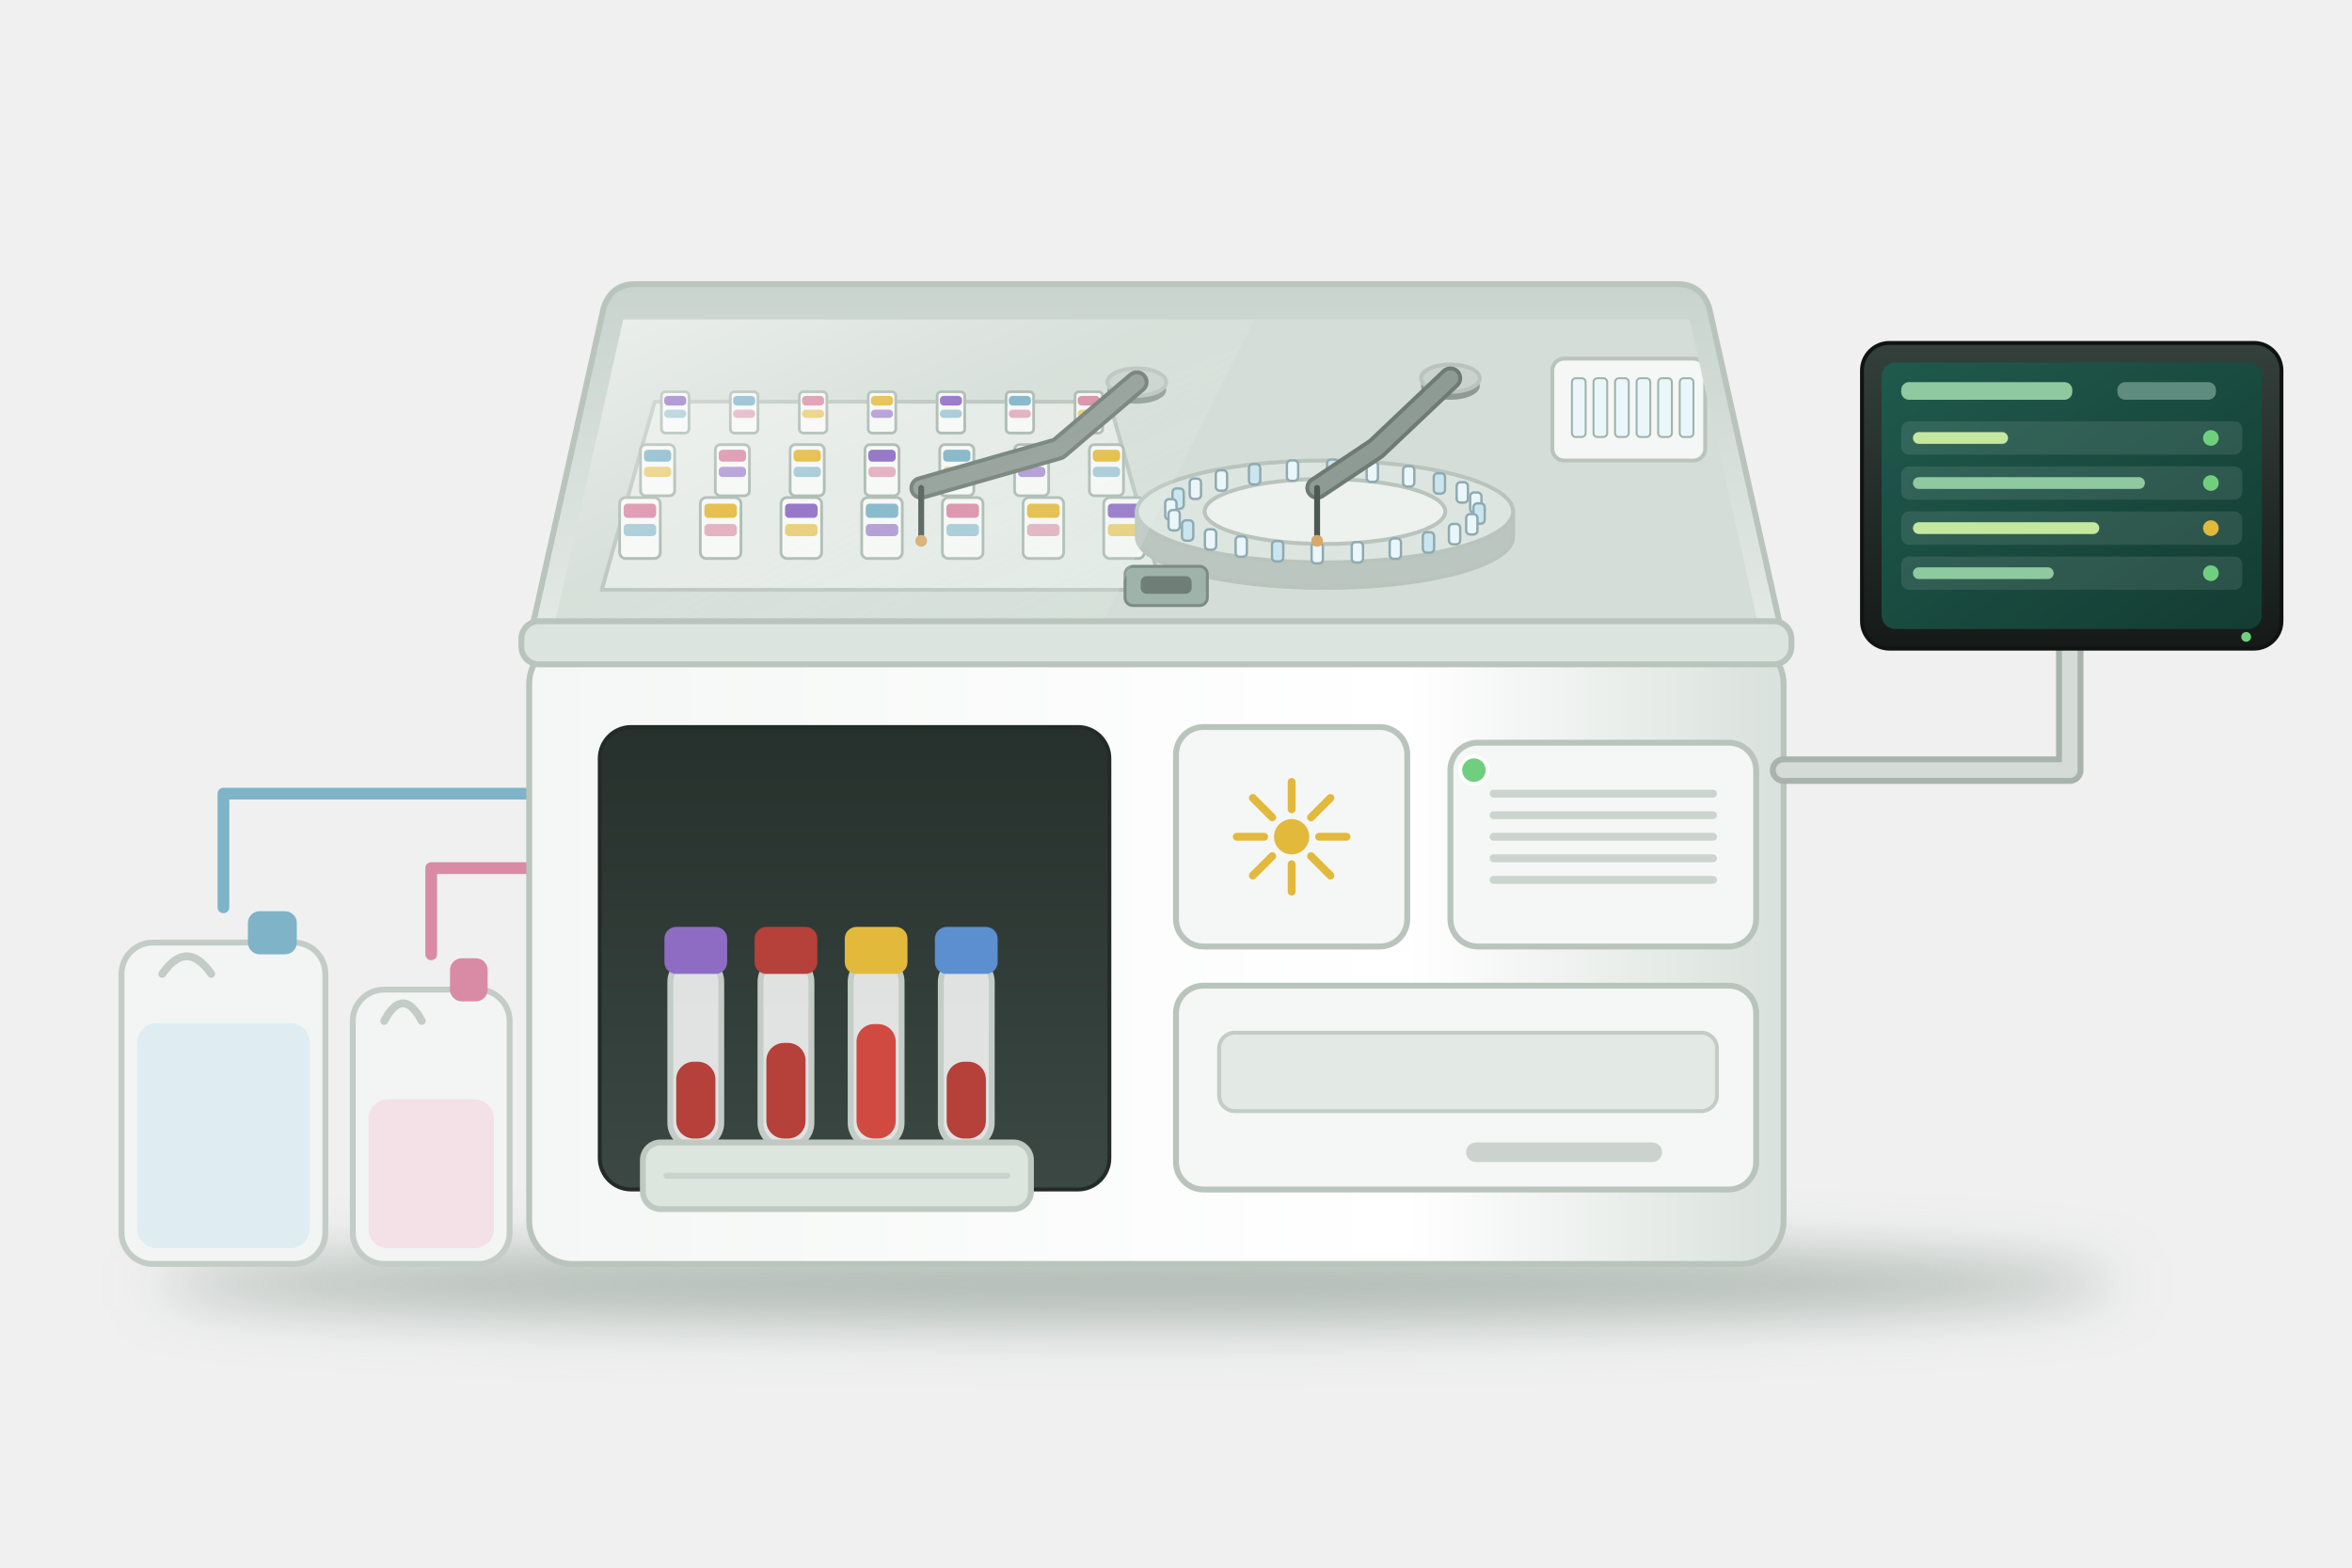
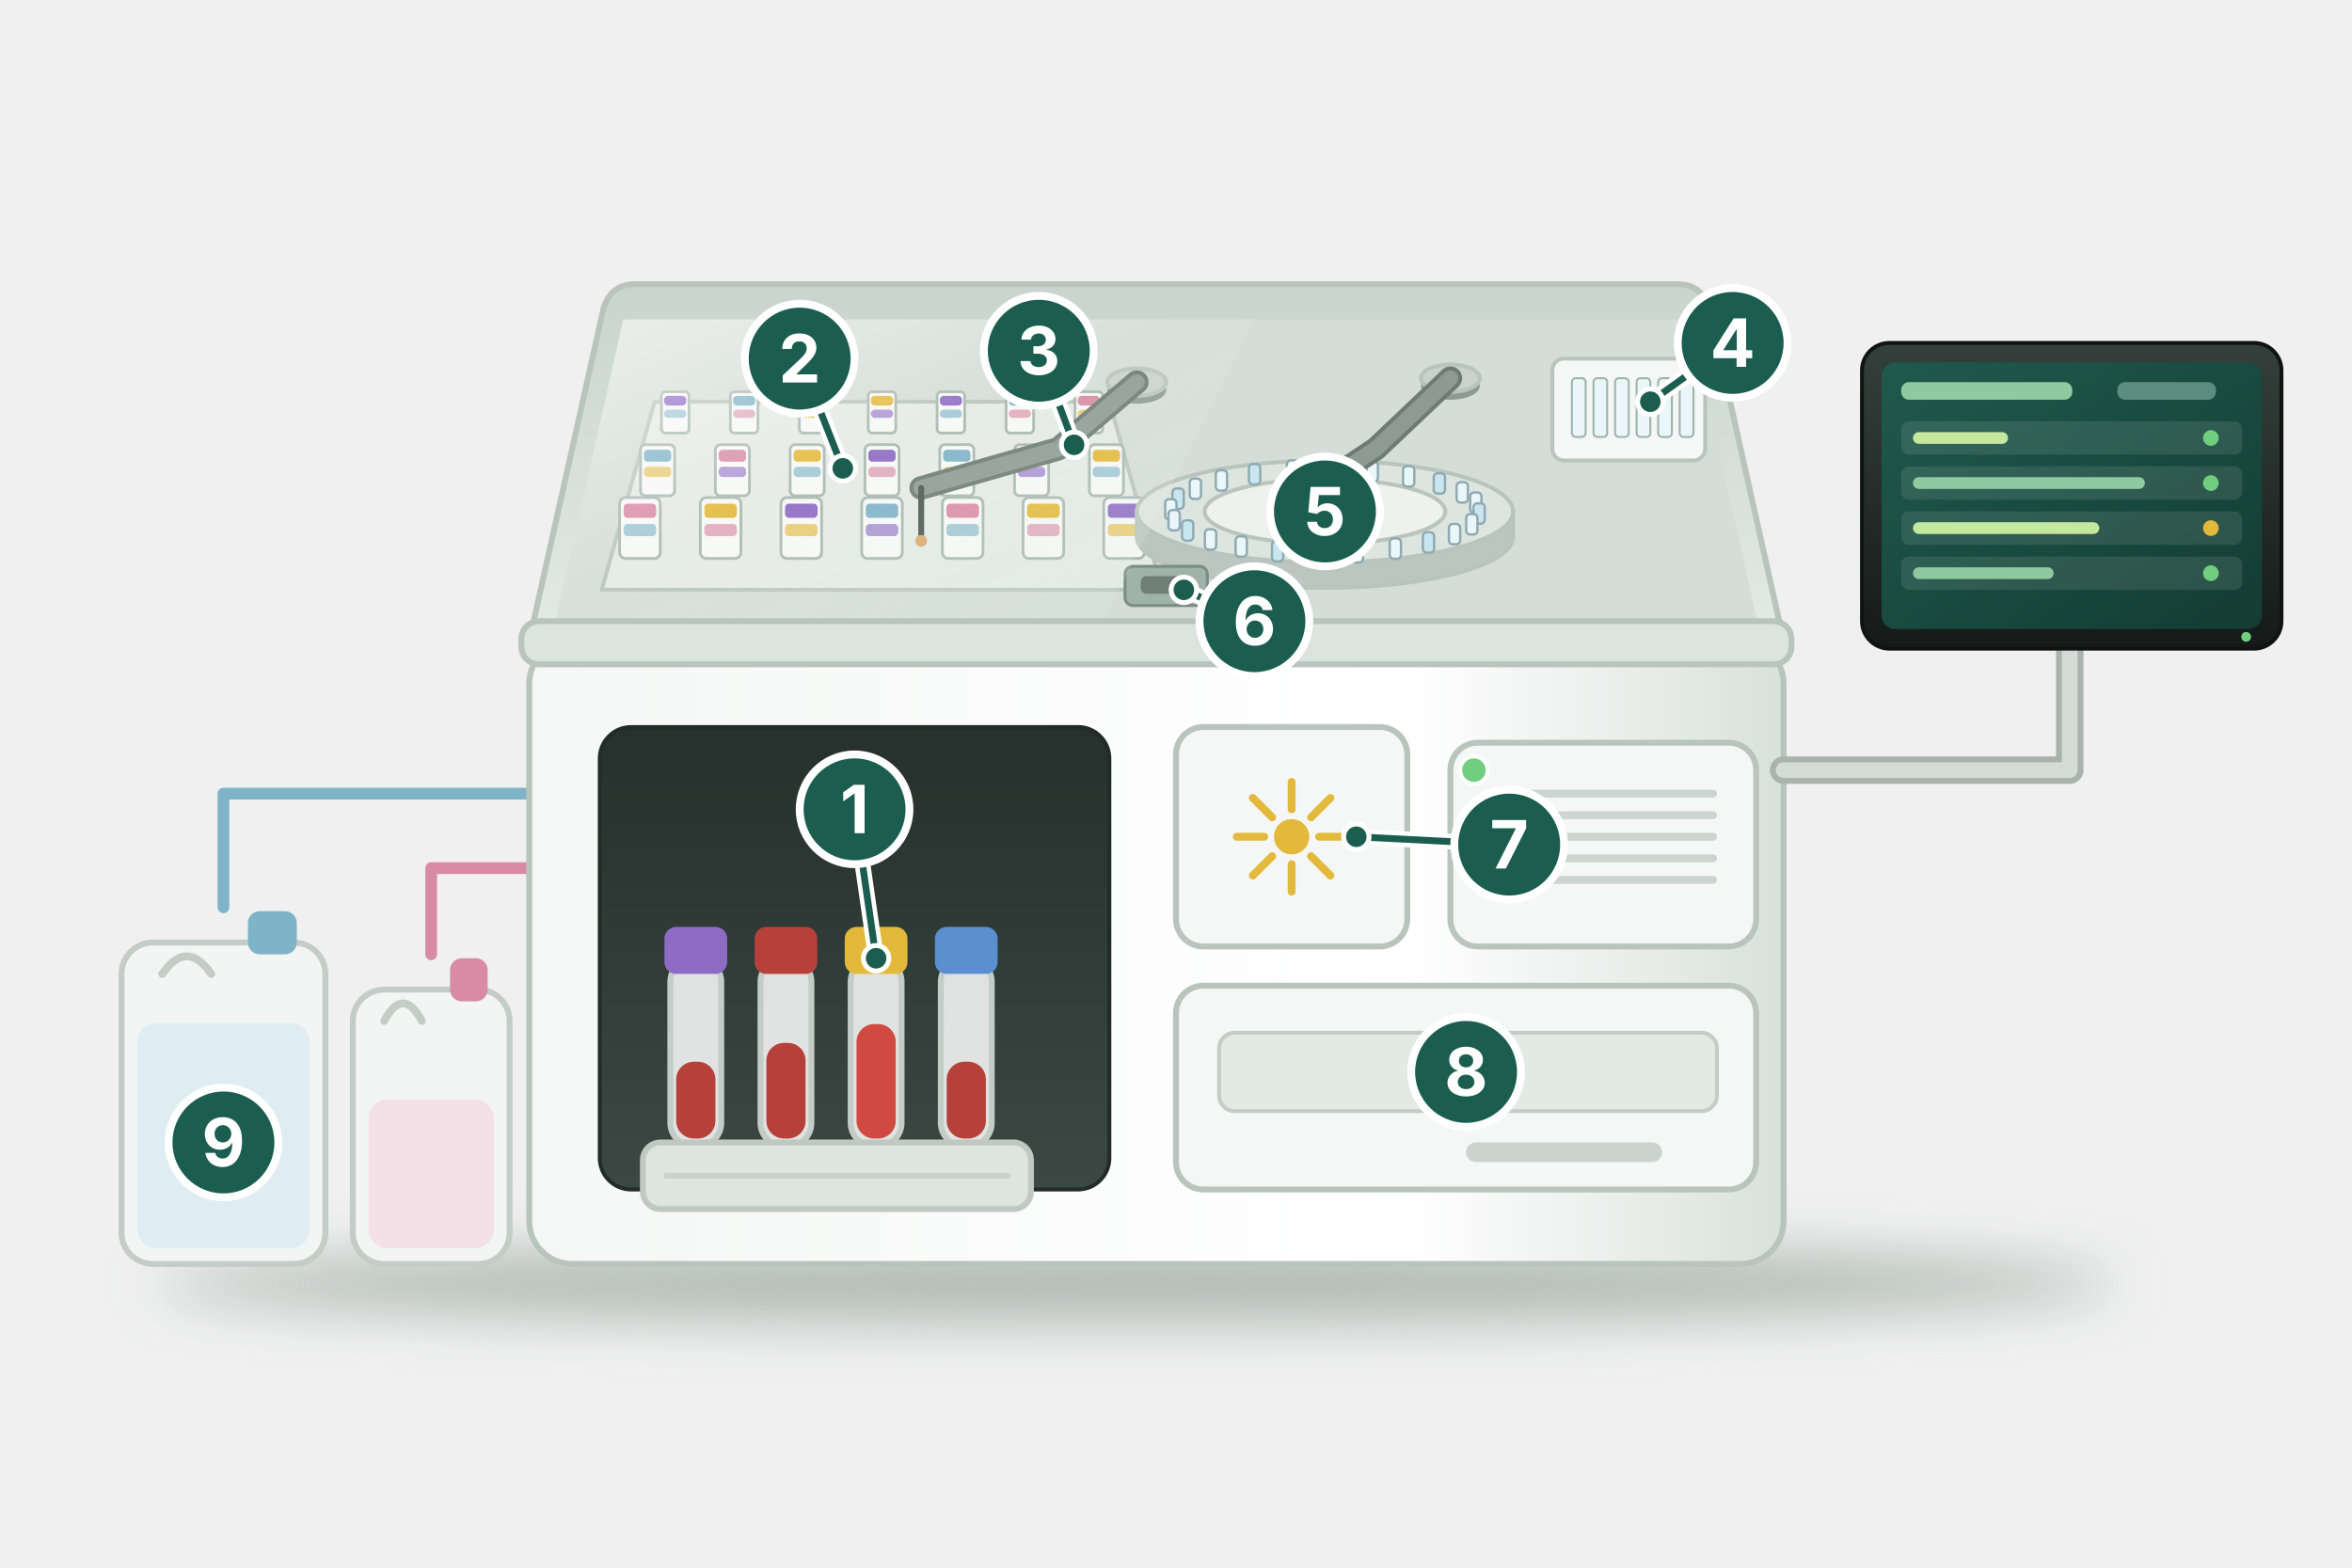
<svg xmlns="http://www.w3.org/2000/svg" viewBox="0 0 1200 800" width="1200" height="800">
  <defs>
    <linearGradient id="body" x1="0" y1="0" x2="0" y2="1">
      <stop offset="0" stop-color="#FFFFFF" />
      <stop offset="1" stop-color="#E1E7E3" />
    </linearGradient>
    <linearGradient id="bodyH" x1="0" y1="0" x2="1" y2="0">
      <stop offset="0" stop-color="#F4F7F5" />
      <stop offset="0.7" stop-color="#FFFFFF" />
      <stop offset="1" stop-color="#D9E1DC" />
    </linearGradient>
    <linearGradient id="topP" x1="0" y1="0" x2="0" y2="1">
      <stop offset="0" stop-color="#EEF2EF" />
      <stop offset="1" stop-color="#D7DFDA" />
    </linearGradient>
    <linearGradient id="deck" x1="0" y1="0" x2="0" y2="1">
      <stop offset="0" stop-color="#C9D4CE" />
      <stop offset="1" stop-color="#E4EAE6" />
    </linearGradient>
    <linearGradient id="screen" x1="0" y1="0" x2="1" y2="1">
      <stop offset="0" stop-color="#1F5A4C" />
      <stop offset="1" stop-color="#143C33" />
    </linearGradient>
    <linearGradient id="dark" x1="0" y1="0" x2="0" y2="1">
      <stop offset="0" stop-color="#34403B" />
      <stop offset="1" stop-color="#151A18" />
    </linearGradient>
    <linearGradient id="niche" x1="0" y1="0" x2="0" y2="1">
      <stop offset="0" stop-color="#26302C" />
      <stop offset="1" stop-color="#3B4843" />
    </linearGradient>
    <linearGradient id="metal" x1="0" y1="0" x2="0" y2="1">
      <stop offset="0" stop-color="#E4E9E6" />
      <stop offset="1" stop-color="#A9B4AE" />
    </linearGradient>
    <linearGradient id="glass" x1="0" y1="0" x2="1" y2="1">
      <stop offset="0" stop-color="#FFFFFF" stop-opacity="0.55" />
      <stop offset="0.45" stop-color="#FFFFFF" stop-opacity="0.08" />
      <stop offset="1" stop-color="#CFE9D9" stop-opacity="0.25" />
    </linearGradient>
    <linearGradient id="liquid" x1="0" y1="0" x2="0" y2="1">
      <stop offset="0" stop-color="#F0D36B" />
      <stop offset="1" stop-color="#E0B73A" />
    </linearGradient>
    <filter id="soft" filterUnits="userSpaceOnUse" x="0" y="0" width="1200" height="800">
      <feGaussianBlur stdDeviation="14" />
    </filter>
  </defs>
  <g transform="translate(0,-57) scale(1)">
    <ellipse cx="580" cy="712" rx="500" ry="20" fill="#6F8479" opacity="0.5" filter="url(#soft)" />
    <path d="M114 520 V 462 H 280" fill="none" stroke="#7FB3C8" stroke-width="6" stroke-linecap="round" stroke-linejoin="round" />
    <path d="M220 544 V 500 H 280" fill="none" stroke="#D98BA6" stroke-width="6" stroke-linecap="round" stroke-linejoin="round" />
    <rect x="62" y="538" width="104" height="164" rx="16" fill="#F2F5F3" stroke="#C3CCC6" stroke-width="3" />
    <rect x="70" y="579" width="88" height="115" rx="10" fill="#DCEBF2" opacity="0.85" />
    <rect x="126.48" y="522" width="24.96" height="22" rx="6" fill="#7FB3C8" />
    <path d="M82.8 554 q12.48 -18 24.96 0" fill="none" stroke="#C3CCC6" stroke-width="4" stroke-linecap="round" stroke-linejoin="round" />
    <rect x="180" y="562" width="80" height="140" rx="16" fill="#F2F5F3" stroke="#C3CCC6" stroke-width="3" />
    <rect x="188" y="618" width="64" height="76" rx="10" fill="#F5DCE5" opacity="0.85" />
    <rect x="229.6" y="546" width="19.2" height="22" rx="6" fill="#D98BA6" />
    <path d="M196 578 q9.6 -18 19.2 0" fill="none" stroke="#C3CCC6" stroke-width="4" stroke-linecap="round" stroke-linejoin="round" />
    <rect x="270" y="384" width="640" height="318" rx="22" fill="url(#bodyH)" stroke="#B9C4BD" stroke-width="3" />
    <path d="M270 384 L308 214 Q312 202 324 202 H856 Q868 202 872 214 L910 384 Z" fill="url(#deck)" stroke="#B9C4BD" stroke-width="3" stroke-linecap="round" stroke-linejoin="round" />
    <clipPath id="dc">
      <path d="M282 380 L318 220 H862 L898 380 Z" />
    </clipPath>
    <g clip-path="url(#dc)">
      <rect x="270" y="214" width="640" height="170" rx="0" fill="#D4DDD7" />
      <path d="M307 358 L334 262 H566 L593 358 Z" fill="#E4EAE6" stroke="#B9C4BD" stroke-width="2" stroke-linecap="round" stroke-linejoin="round" />
      <rect x="337.467" y="256.9" width="14.067" height="21.1" rx="2.11" fill="#F6F8F6" stroke="#A9B8AF" stroke-width="1.4" />
      <rect x="338.873" y="259.01" width="11.253" height="4.923" rx="2" fill="#8E6CC4" />
      <rect x="338.873" y="266.043" width="11.253" height="4.22" rx="2" fill="#7FB3C8" opacity="0.7" />
      <rect x="372.633" y="256.9" width="14.067" height="21.1" rx="2.11" fill="#F6F8F6" stroke="#A9B8AF" stroke-width="1.4" />
      <rect x="374.04" y="259.01" width="11.253" height="4.923" rx="2" fill="#7FB3C8" />
      <rect x="374.04" y="266.043" width="11.253" height="4.22" rx="2" fill="#D98BA6" opacity="0.7" />
      <rect x="407.8" y="256.9" width="14.067" height="21.1" rx="2.11" fill="#F6F8F6" stroke="#A9B8AF" stroke-width="1.4" />
      <rect x="409.207" y="259.01" width="11.253" height="4.923" rx="2" fill="#D98BA6" />
      <rect x="409.207" y="266.043" width="11.253" height="4.22" rx="2" fill="#E3B93C" opacity="0.7" />
      <rect x="442.967" y="256.9" width="14.067" height="21.1" rx="2.11" fill="#F6F8F6" stroke="#A9B8AF" stroke-width="1.4" />
      <rect x="444.373" y="259.01" width="11.253" height="4.923" rx="2" fill="#E3B93C" />
      <rect x="444.373" y="266.043" width="11.253" height="4.22" rx="2" fill="#8E6CC4" opacity="0.7" />
      <rect x="478.133" y="256.9" width="14.067" height="21.1" rx="2.11" fill="#F6F8F6" stroke="#A9B8AF" stroke-width="1.4" />
      <rect x="479.54" y="259.01" width="11.253" height="4.923" rx="2" fill="#8E6CC4" />
      <rect x="479.54" y="266.043" width="11.253" height="4.22" rx="2" fill="#7FB3C8" opacity="0.7" />
      <rect x="513.3" y="256.9" width="14.067" height="21.1" rx="2.11" fill="#F6F8F6" stroke="#A9B8AF" stroke-width="1.4" />
      <rect x="514.707" y="259.01" width="11.253" height="4.923" rx="2" fill="#7FB3C8" />
      <rect x="514.707" y="266.043" width="11.253" height="4.22" rx="2" fill="#D98BA6" opacity="0.7" />
      <rect x="548.467" y="256.9" width="14.067" height="21.1" rx="2.11" fill="#F6F8F6" stroke="#A9B8AF" stroke-width="1.4" />
      <rect x="549.873" y="259.01" width="11.253" height="4.923" rx="2" fill="#D98BA6" />
      <rect x="549.873" y="266.043" width="11.253" height="4.22" rx="2" fill="#E3B93C" opacity="0.7" />
      <rect x="326.8" y="283.9" width="17.4" height="26.1" rx="2.61" fill="#F6F8F6" stroke="#A9B8AF" stroke-width="1.4" />
      <rect x="328.54" y="286.51" width="13.92" height="6.09" rx="2" fill="#7FB3C8" />
      <rect x="328.54" y="295.21" width="13.92" height="5.22" rx="2" fill="#E3B93C" opacity="0.7" />
      <rect x="364.967" y="283.9" width="17.4" height="26.1" rx="2.61" fill="#F6F8F6" stroke="#A9B8AF" stroke-width="1.4" />
      <rect x="366.707" y="286.51" width="13.92" height="6.09" rx="2" fill="#D98BA6" />
      <rect x="366.707" y="295.21" width="13.92" height="5.22" rx="2" fill="#8E6CC4" opacity="0.7" />
      <rect x="403.133" y="283.9" width="17.4" height="26.1" rx="2.61" fill="#F6F8F6" stroke="#A9B8AF" stroke-width="1.4" />
      <rect x="404.873" y="286.51" width="13.92" height="6.09" rx="2" fill="#E3B93C" />
      <rect x="404.873" y="295.21" width="13.92" height="5.22" rx="2" fill="#7FB3C8" opacity="0.7" />
      <rect x="441.3" y="283.9" width="17.4" height="26.1" rx="2.61" fill="#F6F8F6" stroke="#A9B8AF" stroke-width="1.4" />
      <rect x="443.04" y="286.51" width="13.92" height="6.09" rx="2" fill="#8E6CC4" />
      <rect x="443.04" y="295.21" width="13.92" height="5.22" rx="2" fill="#D98BA6" opacity="0.7" />
      <rect x="479.467" y="283.9" width="17.4" height="26.1" rx="2.61" fill="#F6F8F6" stroke="#A9B8AF" stroke-width="1.4" />
      <rect x="481.207" y="286.51" width="13.92" height="6.09" rx="2" fill="#7FB3C8" />
      <rect x="481.207" y="295.21" width="13.92" height="5.22" rx="2" fill="#E3B93C" opacity="0.7" />
      <rect x="517.633" y="283.9" width="17.4" height="26.1" rx="2.61" fill="#F6F8F6" stroke="#A9B8AF" stroke-width="1.4" />
      <rect x="519.373" y="286.51" width="13.92" height="6.09" rx="2" fill="#D98BA6" />
      <rect x="519.373" y="295.21" width="13.92" height="5.22" rx="2" fill="#8E6CC4" opacity="0.7" />
      <rect x="555.8" y="283.9" width="17.4" height="26.1" rx="2.61" fill="#F6F8F6" stroke="#A9B8AF" stroke-width="1.4" />
      <rect x="557.54" y="286.51" width="13.92" height="6.09" rx="2" fill="#E3B93C" />
      <rect x="557.54" y="295.21" width="13.92" height="5.22" rx="2" fill="#7FB3C8" opacity="0.7" />
      <rect x="316.133" y="310.9" width="20.733" height="31.1" rx="3.11" fill="#F6F8F6" stroke="#A9B8AF" stroke-width="1.4" />
      <rect x="318.207" y="314.01" width="16.587" height="7.257" rx="2" fill="#D98BA6" />
      <rect x="318.207" y="324.377" width="16.587" height="6.22" rx="2" fill="#7FB3C8" opacity="0.7" />
      <rect x="357.3" y="310.9" width="20.733" height="31.1" rx="3.11" fill="#F6F8F6" stroke="#A9B8AF" stroke-width="1.4" />
      <rect x="359.373" y="314.01" width="16.587" height="7.257" rx="2" fill="#E3B93C" />
      <rect x="359.373" y="324.377" width="16.587" height="6.22" rx="2" fill="#D98BA6" opacity="0.7" />
      <rect x="398.467" y="310.9" width="20.733" height="31.1" rx="3.11" fill="#F6F8F6" stroke="#A9B8AF" stroke-width="1.4" />
      <rect x="400.54" y="314.01" width="16.587" height="7.257" rx="2" fill="#8E6CC4" />
      <rect x="400.54" y="324.377" width="16.587" height="6.22" rx="2" fill="#E3B93C" opacity="0.7" />
      <rect x="439.633" y="310.9" width="20.733" height="31.1" rx="3.11" fill="#F6F8F6" stroke="#A9B8AF" stroke-width="1.4" />
      <rect x="441.707" y="314.01" width="16.587" height="7.257" rx="2" fill="#7FB3C8" />
      <rect x="441.707" y="324.377" width="16.587" height="6.22" rx="2" fill="#8E6CC4" opacity="0.7" />
      <rect x="480.8" y="310.9" width="20.733" height="31.1" rx="3.11" fill="#F6F8F6" stroke="#A9B8AF" stroke-width="1.4" />
      <rect x="482.873" y="314.01" width="16.587" height="7.257" rx="2" fill="#D98BA6" />
      <rect x="482.873" y="324.377" width="16.587" height="6.22" rx="2" fill="#7FB3C8" opacity="0.7" />
      <rect x="521.967" y="310.9" width="20.733" height="31.1" rx="3.11" fill="#F6F8F6" stroke="#A9B8AF" stroke-width="1.4" />
      <rect x="524.04" y="314.01" width="16.587" height="7.257" rx="2" fill="#E3B93C" />
      <rect x="524.04" y="324.377" width="16.587" height="6.22" rx="2" fill="#D98BA6" opacity="0.7" />
      <rect x="563.133" y="310.9" width="20.733" height="31.1" rx="3.11" fill="#F6F8F6" stroke="#A9B8AF" stroke-width="1.4" />
      <rect x="565.207" y="314.01" width="16.587" height="7.257" rx="2" fill="#8E6CC4" />
      <rect x="565.207" y="324.377" width="16.587" height="6.22" rx="2" fill="#E3B93C" opacity="0.7" />
      <path d="M580.0 318.0 V331.0 A96.0 26.0 0 0 0 772.0 331.0 V318.0 Z" fill="#BAC6BF" stroke="#B9C4BD" stroke-width="2" stroke-linejoin="round" />
      <ellipse cx="676.0" cy="318.0" rx="96.0" ry="26.0" fill="#DDE5E0" stroke="#B9C4BD" stroke-width="2" />
      <ellipse cx="676.0" cy="318.0" rx="61.4" ry="16.6" fill="#EEF2EF" stroke="#B9C4BD" stroke-width="2" />
      <rect x="677.054" y="291.507" width="5.76" height="10.4" rx="2" fill="#C9E6F0" stroke="#8FAAB0" stroke-width="1.2" />
      <rect x="656.572" y="291.956" width="5.76" height="10.4" rx="2" fill="#EAF6FA" stroke="#8FAAB0" stroke-width="1.2" />
      <rect x="697.269" y="292.508" width="5.76" height="10.4" rx="2" fill="#EAF6FA" stroke="#8FAAB0" stroke-width="1.2" />
      <rect x="637.216" y="293.827" width="5.76" height="10.4" rx="2" fill="#C9E6F0" stroke="#8FAAB0" stroke-width="1.2" />
      <rect x="715.838" y="294.892" width="5.76" height="10.4" rx="2" fill="#EAF6FA" stroke="#8FAAB0" stroke-width="1.2" />
      <rect x="620.308" y="296.99" width="5.76" height="10.4" rx="2" fill="#EAF6FA" stroke="#8FAAB0" stroke-width="1.2" />
      <rect x="731.496" y="298.497" width="5.76" height="10.4" rx="2" fill="#C9E6F0" stroke="#8FAAB0" stroke-width="1.2" />
      <rect x="606.999" y="301.231" width="5.76" height="10.4" rx="2" fill="#EAF6FA" stroke="#8FAAB0" stroke-width="1.2" />
      <rect x="743.176" y="303.076" width="5.76" height="10.4" rx="2" fill="#EAF6FA" stroke="#8FAAB0" stroke-width="1.2" />
      <rect x="598.196" y="306.26" width="5.76" height="10.4" rx="2" fill="#C9E6F0" stroke="#8FAAB0" stroke-width="1.2" />
      <rect x="750.081" y="308.318" width="5.76" height="10.4" rx="2" fill="#EAF6FA" stroke="#8FAAB0" stroke-width="1.2" />
      <rect x="594.498" y="311.734" width="5.76" height="10.4" rx="2" fill="#EAF6FA" stroke="#8FAAB0" stroke-width="1.2" />
      <rect x="751.742" y="313.866" width="5.76" height="10.4" rx="2" fill="#C9E6F0" stroke="#8FAAB0" stroke-width="1.2" />
      <rect x="596.159" y="317.282" width="5.76" height="10.4" rx="2" fill="#EAF6FA" stroke="#8FAAB0" stroke-width="1.2" />
      <rect x="748.044" y="319.34" width="5.76" height="10.4" rx="2" fill="#EAF6FA" stroke="#8FAAB0" stroke-width="1.2" />
      <rect x="603.064" y="322.524" width="5.76" height="10.4" rx="2" fill="#C9E6F0" stroke="#8FAAB0" stroke-width="1.2" />
      <rect x="739.241" y="324.369" width="5.76" height="10.4" rx="2" fill="#EAF6FA" stroke="#8FAAB0" stroke-width="1.2" />
      <rect x="614.744" y="327.103" width="5.76" height="10.4" rx="2" fill="#EAF6FA" stroke="#8FAAB0" stroke-width="1.2" />
      <rect x="725.932" y="328.61" width="5.76" height="10.4" rx="2" fill="#C9E6F0" stroke="#8FAAB0" stroke-width="1.2" />
      <rect x="630.402" y="330.708" width="5.76" height="10.4" rx="2" fill="#EAF6FA" stroke="#8FAAB0" stroke-width="1.2" />
      <rect x="709.024" y="331.773" width="5.76" height="10.4" rx="2" fill="#EAF6FA" stroke="#8FAAB0" stroke-width="1.2" />
      <rect x="648.971" y="333.092" width="5.76" height="10.4" rx="2" fill="#C9E6F0" stroke="#8FAAB0" stroke-width="1.2" />
      <rect x="689.668" y="333.644" width="5.76" height="10.4" rx="2" fill="#EAF6FA" stroke="#8FAAB0" stroke-width="1.2" />
      <rect x="669.186" y="334.093" width="5.76" height="10.4" rx="2" fill="#EAF6FA" stroke="#8FAAB0" stroke-width="1.2" />
      <rect x="792" y="240" width="78" height="52" rx="6" fill="#F4F7F5" stroke="#B9C4BD" stroke-width="2" />
      <rect x="802" y="250" width="7" height="30" rx="2" fill="#EAF6FA" stroke="#9FB3AA" stroke-width="1" />
      <rect x="813" y="250" width="7" height="30" rx="2" fill="#EAF6FA" stroke="#9FB3AA" stroke-width="1" />
      <rect x="824" y="250" width="7" height="30" rx="2" fill="#EAF6FA" stroke="#9FB3AA" stroke-width="1" />
      <rect x="835" y="250" width="7" height="30" rx="2" fill="#EAF6FA" stroke="#9FB3AA" stroke-width="1" />
      <rect x="846" y="250" width="7" height="30" rx="2" fill="#EAF6FA" stroke="#9FB3AA" stroke-width="1" />
      <rect x="857" y="250" width="7" height="30" rx="2" fill="#EAF6FA" stroke="#9FB3AA" stroke-width="1" />
      <ellipse cx="580.0" cy="256.0" rx="15.0" ry="7.0" fill="#8E9B94" />
      <ellipse cx="580.0" cy="252.0" rx="15.0" ry="7.0" fill="#C9D2CC" stroke="#B9C4BD" stroke-width="2" />
      <path d="M580 252 L540 286 L470 306" fill="none" stroke="#6E7B74" stroke-width="12" stroke-linecap="round" stroke-linejoin="round" />
      <path d="M580 252 L540 286 L470 306" fill="none" stroke="#8E9B94" stroke-width="8" stroke-linecap="round" stroke-linejoin="round" />
      <line x1="470" y1="306" x2="470" y2="330" stroke="#4C5853" stroke-width="3" stroke-linecap="round" />
      <ellipse cx="470.0" cy="333.0" rx="3.0" ry="3.0" fill="#D7A96B" />
      <ellipse cx="740.0" cy="254.0" rx="15.0" ry="7.0" fill="#8E9B94" />
      <ellipse cx="740.0" cy="250.0" rx="15.0" ry="7.0" fill="#C9D2CC" stroke="#B9C4BD" stroke-width="2" />
      <path d="M740 250 L702 286 L672 306" fill="none" stroke="#6E7B74" stroke-width="12" stroke-linecap="round" stroke-linejoin="round" />
      <path d="M740 250 L702 286 L672 306" fill="none" stroke="#8E9B94" stroke-width="8" stroke-linecap="round" stroke-linejoin="round" />
      <line x1="672" y1="306" x2="672" y2="330" stroke="#4C5853" stroke-width="3" stroke-linecap="round" />
      <ellipse cx="672.0" cy="333.0" rx="3.0" ry="3.0" fill="#D7A96B" />
      <rect x="574" y="346" width="42" height="20" rx="4" fill="#9FB3AA" stroke="#7C8C84" stroke-width="1.5" />
      <rect x="582" y="351" width="26" height="9" rx="3" fill="#6F7F77" />
    </g>
    <path d="M282 380 L318 220 H640 L560 380 Z" fill="url(#glass)" />
    <rect x="266" y="374" width="648" height="22" rx="9" fill="#DCE4DF" stroke="#B9C4BD" stroke-width="3" />
    <rect x="306" y="428" width="260" height="236" rx="16" fill="url(#niche)" stroke="#232B28" stroke-width="2" />
    <rect x="342" y="546" width="26" height="96" rx="12" fill="#FFFFFFD9" stroke="#C3CCC6" stroke-width="3" />
    <rect x="345" y="598.8" width="20" height="39.2" rx="9" fill="#B6403A" />
    <rect x="339" y="530" width="32" height="24" rx="6" fill="#8E6CC4" />
    <rect x="388" y="546" width="26" height="96" rx="12" fill="#FFFFFFD9" stroke="#C3CCC6" stroke-width="3" />
    <rect x="391" y="589.2" width="20" height="48.8" rx="9" fill="#B6403A" />
    <rect x="385" y="530" width="32" height="24" rx="6" fill="#B6403A" />
    <rect x="434" y="546" width="26" height="96" rx="12" fill="#FFFFFFD9" stroke="#C3CCC6" stroke-width="3" />
    <rect x="437" y="579.6" width="20" height="58.4" rx="9" fill="#D14A42" />
    <rect x="431" y="530" width="32" height="24" rx="6" fill="#E3B93C" />
    <rect x="480" y="546" width="26" height="96" rx="12" fill="#FFFFFFD9" stroke="#C3CCC6" stroke-width="3" />
    <rect x="483" y="598.8" width="20" height="39.2" rx="9" fill="#B6403A" />
    <rect x="477" y="530" width="32" height="24" rx="6" fill="#5B8FD0" />
    <rect x="328" y="640" width="198" height="34" rx="9" fill="#DDE5DF" stroke="#BFC9C2" stroke-width="3" />
    <line x1="340" y1="657" x2="514" y2="657" stroke="#C9D2CC" stroke-width="3" stroke-linecap="round" />
    <rect x="600" y="428" width="118" height="112" rx="14" fill="#F4F7F5" stroke="#B9C4BD" stroke-width="3" />
    <g transform="translate(659,484)">
      <line x1="14" y1="0" x2="28" y2="0" stroke="#E3B93C" stroke-width="4" stroke-linecap="round" />
      <line x1="9.899" y1="9.899" x2="19.799" y2="19.799" stroke="#E3B93C" stroke-width="4" stroke-linecap="round" />
      <line x1="8.57253e-16" y1="14" x2="1.71451e-15" y2="28" stroke="#E3B93C" stroke-width="4" stroke-linecap="round" />
      <line x1="-9.899" y1="9.899" x2="-19.799" y2="19.799" stroke="#E3B93C" stroke-width="4" stroke-linecap="round" />
      <line x1="-14" y1="1.71451e-15" x2="-28" y2="3.42901e-15" stroke="#E3B93C" stroke-width="4" stroke-linecap="round" />
      <line x1="-9.899" y1="-9.899" x2="-19.799" y2="-19.799" stroke="#E3B93C" stroke-width="4" stroke-linecap="round" />
      <line x1="-2.57176e-15" y1="-14" x2="-5.14352e-15" y2="-28" stroke="#E3B93C" stroke-width="4" stroke-linecap="round" />
      <line x1="9.899" y1="-9.899" x2="19.799" y2="-19.799" stroke="#E3B93C" stroke-width="4" stroke-linecap="round" />
      <ellipse cx="0.0" cy="0.0" rx="9.0" ry="9.0" fill="#E3B93C" />
    </g>
    <rect x="740" y="436" width="156" height="104" rx="14" fill="#F4F7F5" stroke="#B9C4BD" stroke-width="3" />
    <line x1="762" y1="462" x2="874" y2="462" stroke="#CBD4CE" stroke-width="4" stroke-linecap="round" />
    <line x1="762" y1="473" x2="874" y2="473" stroke="#CBD4CE" stroke-width="4" stroke-linecap="round" />
    <line x1="762" y1="484" x2="874" y2="484" stroke="#CBD4CE" stroke-width="4" stroke-linecap="round" />
    <line x1="762" y1="495" x2="874" y2="495" stroke="#CBD4CE" stroke-width="4" stroke-linecap="round" />
    <line x1="762" y1="506" x2="874" y2="506" stroke="#CBD4CE" stroke-width="4" stroke-linecap="round" />
    <ellipse cx="752.0" cy="450.0" rx="7.0" ry="7.0" fill="#6FCF7F" stroke="#FFFFFF" stroke-width="2" />
    <rect x="600" y="560" width="296" height="104" rx="14" fill="#F4F7F5" stroke="#B9C4BD" stroke-width="3" />
    <rect x="622" y="584" width="254" height="40" rx="8" fill="#E3E9E5" stroke="#C3CCC6" stroke-width="2" />
    <rect x="748" y="640" width="100" height="10" rx="5" fill="#CBD3CE" />
    <path d="M910 450 L1056 450 L1056 388" fill="none" stroke="#A8B3AC" stroke-width="14" stroke-linecap="round" stroke-linejoin="round" />
    <path d="M910 450 L1056 450 L1056 388" fill="none" stroke="#D5DCD8" stroke-width="8" stroke-linecap="round" stroke-linejoin="round" />
    <rect x="950" y="232" width="214" height="156" rx="14" fill="url(#dark)" stroke="#0F1412" stroke-width="2" />
    <rect x="960" y="242" width="194" height="136" rx="7" fill="url(#screen)" />
    <g transform="translate(960,242)">
      <rect x="10" y="10" width="87.3" height="9" rx="4" fill="#8FC9A0" />
      <rect x="120.28" y="10" width="50.32" height="9" rx="4" fill="#5E8C7E" />
      <rect x="10" y="30" width="174" height="17" rx="4" fill="#FFFFFF" opacity="0.10" />
      <rect x="16" y="35.5" width="48.5" height="6" rx="3" fill="#C5E8A1" />
      <ellipse cx="168.0" cy="38.5" rx="4.0" ry="4.0" fill="#6FCF7F" />
      <rect x="10" y="53" width="174" height="17" rx="4" fill="#FFFFFF" opacity="0.10" />
      <rect x="16" y="58.5" width="118.34" height="6" rx="3" fill="#8FC9A0" />
      <ellipse cx="168.0" cy="61.5" rx="4.0" ry="4.0" fill="#6FCF7F" />
      <rect x="10" y="76" width="174" height="17" rx="4" fill="#FFFFFF" opacity="0.10" />
      <rect x="16" y="81.5" width="95.06" height="6" rx="3" fill="#C5E8A1" />
      <ellipse cx="168.0" cy="84.5" rx="4.0" ry="4.0" fill="#E3B93C" />
      <rect x="10" y="99" width="174" height="17" rx="4" fill="#FFFFFF" opacity="0.10" />
      <rect x="16" y="104.5" width="71.78" height="6" rx="3" fill="#8FC9A0" />
      <ellipse cx="168.0" cy="107.5" rx="4.0" ry="4.0" fill="#6FCF7F" />
    </g>
    <ellipse cx="1146.0" cy="382.0" rx="2.5" ry="2.5" fill="#6FCF7F" />
  </g>
+   <g id="callouts" font-family="Inter, Arial, sans-serif" font-weight="700" text-anchor="middle">
+     <g class="callout" data-n="1">
+       <line x1="440.011" y1="440.711" x2="447" y2="489" stroke="#FFFFFF" stroke-width="8" stroke-linecap="round" />
+       <line x1="440.011" y1="440.711" x2="447" y2="489" stroke="#1B5E50" stroke-width="3.5" stroke-linecap="round" />
+       <ellipse cx="447.0" cy="489.0" rx="6.5" ry="6.5" fill="#1B5E50" stroke="#FFFFFF" stroke-width="2.5" />
+       <ellipse cx="436.0" cy="413.0" rx="28.0" ry="28.0" fill="#1B5E50" stroke="#FFFFFF" stroke-width="4" />
+       <text x="436.0" y="425.2" font-size="34" fill="#FFFFFF">1</text>
+     </g>
+     <g class="callout" data-n="2">
+       <line x1="418.238" y1="209.061" x2="430" y2="239" stroke="#FFFFFF" stroke-width="8" stroke-linecap="round" />
+       <line x1="418.238" y1="209.061" x2="430" y2="239" stroke="#1B5E50" stroke-width="3.5" stroke-linecap="round" />
+       <ellipse cx="430.0" cy="239.0" rx="6.5" ry="6.5" fill="#1B5E50" stroke="#FFFFFF" stroke-width="2.5" />
+       <ellipse cx="408.0" cy="183.0" rx="28.0" ry="28.0" fill="#1B5E50" stroke="#FFFFFF" stroke-width="4" />
+       <text x="408.0" y="195.2" font-size="34" fill="#FFFFFF">2</text>
+     </g>
+     <g class="callout" data-n="3">
+       <line x1="539.831" y1="205.217" x2="548" y2="227" stroke="#FFFFFF" stroke-width="8" stroke-linecap="round" />
+       <line x1="539.831" y1="205.217" x2="548" y2="227" stroke="#1B5E50" stroke-width="3.5" stroke-linecap="round" />
+       <ellipse cx="548.0" cy="227.0" rx="6.5" ry="6.5" fill="#1B5E50" stroke="#FFFFFF" stroke-width="2.5" />
+       <ellipse cx="530.0" cy="179.0" rx="28.0" ry="28.0" fill="#1B5E50" stroke="#FFFFFF" stroke-width="4" />
+       <text x="530.0" y="191.2" font-size="34" fill="#FFFFFF">3</text>
+     </g>
+     <g class="callout" data-n="4">
+       <line x1="861.215" y1="191.275" x2="842" y2="205" stroke="#FFFFFF" stroke-width="8" stroke-linecap="round" />
+       <line x1="861.215" y1="191.275" x2="842" y2="205" stroke="#1B5E50" stroke-width="3.5" stroke-linecap="round" />
+       <ellipse cx="842.0" cy="205.0" rx="6.5" ry="6.5" fill="#1B5E50" stroke="#FFFFFF" stroke-width="2.5" />
+       <ellipse cx="884.0" cy="175.0" rx="28.0" ry="28.0" fill="#1B5E50" stroke="#FFFFFF" stroke-width="4" />
+       <text x="884.0" y="187.2" font-size="34" fill="#FFFFFF">4</text>
+     </g>
+     <g class="callout" data-n="5">
+       <ellipse cx="676.0" cy="261.0" rx="28.0" ry="28.0" fill="#1B5E50" stroke="#FFFFFF" stroke-width="4" />
+       <text x="676.0" y="273.2" font-size="34" fill="#FFFFFF">5</text>
+     </g>
+     <g class="callout" data-n="6">
+       <line x1="614.413" y1="305.628" x2="604" y2="301" stroke="#FFFFFF" stroke-width="8" stroke-linecap="round" />
+       <line x1="614.413" y1="305.628" x2="604" y2="301" stroke="#1B5E50" stroke-width="3.5" stroke-linecap="round" />
+       <ellipse cx="604.0" cy="301.0" rx="6.5" ry="6.5" fill="#1B5E50" stroke="#FFFFFF" stroke-width="2.5" />
+       <ellipse cx="640.0" cy="317.0" rx="28.0" ry="28.0" fill="#1B5E50" stroke="#FFFFFF" stroke-width="4" />
+       <text x="640.0" y="329.2" font-size="34" fill="#FFFFFF">6</text>
+     </g>
+     <g class="callout" data-n="7">
+       <line x1="742.037" y1="429.566" x2="692" y2="427" stroke="#FFFFFF" stroke-width="8" stroke-linecap="round" />
+       <line x1="742.037" y1="429.566" x2="692" y2="427" stroke="#1B5E50" stroke-width="3.5" stroke-linecap="round" />
+       <ellipse cx="692.0" cy="427.0" rx="6.5" ry="6.5" fill="#1B5E50" stroke="#FFFFFF" stroke-width="2.5" />
+       <ellipse cx="770.0" cy="431.0" rx="28.0" ry="28.0" fill="#1B5E50" stroke="#FFFFFF" stroke-width="4" />
+       <text x="770.0" y="443.2" font-size="34" fill="#FFFFFF">7</text>
+     </g>
+     <g class="callout" data-n="8">
+       <ellipse cx="748.0" cy="547.0" rx="28.0" ry="28.0" fill="#1B5E50" stroke="#FFFFFF" stroke-width="4" />
+       <text x="748.0" y="559.2" font-size="34" fill="#FFFFFF">8</text>
+     </g>
+     <g class="callout" data-n="9">
+       <ellipse cx="114.0" cy="583.0" rx="28.0" ry="28.0" fill="#1B5E50" stroke="#FFFFFF" stroke-width="4" />
+       <text x="114.0" y="595.2" font-size="34" fill="#FFFFFF">9</text>
+     </g>
+   </g>
</svg>
